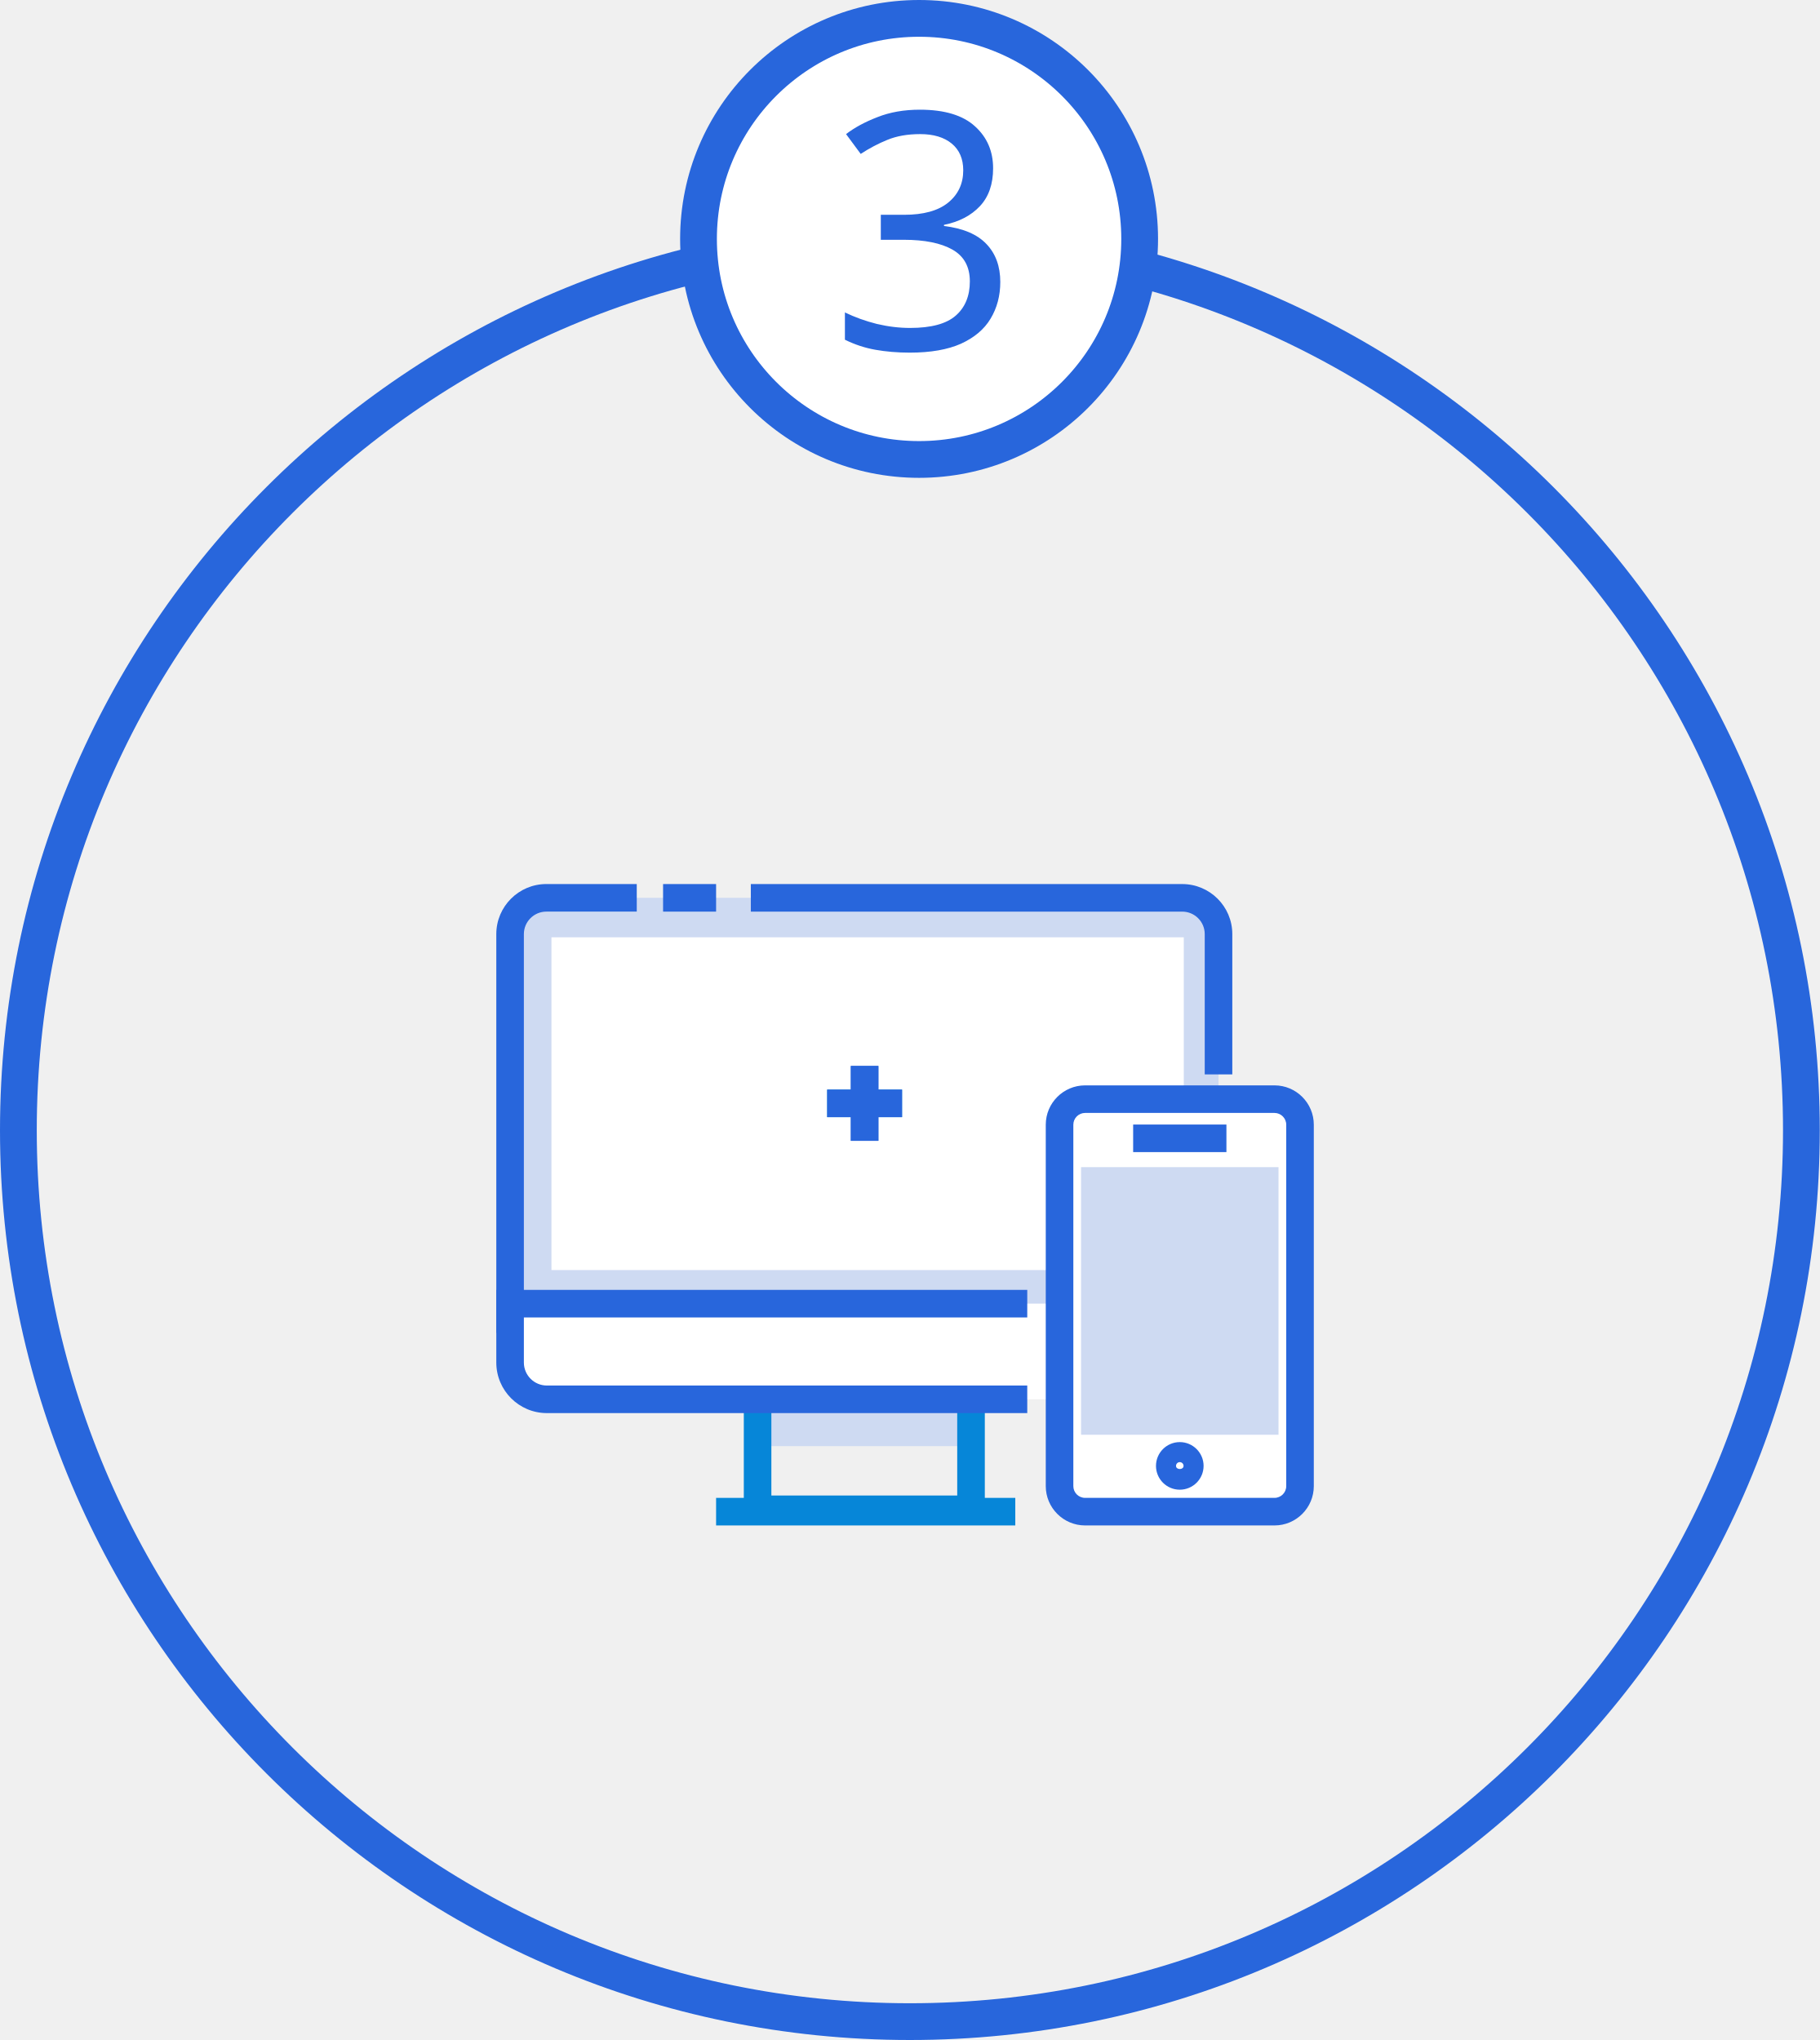
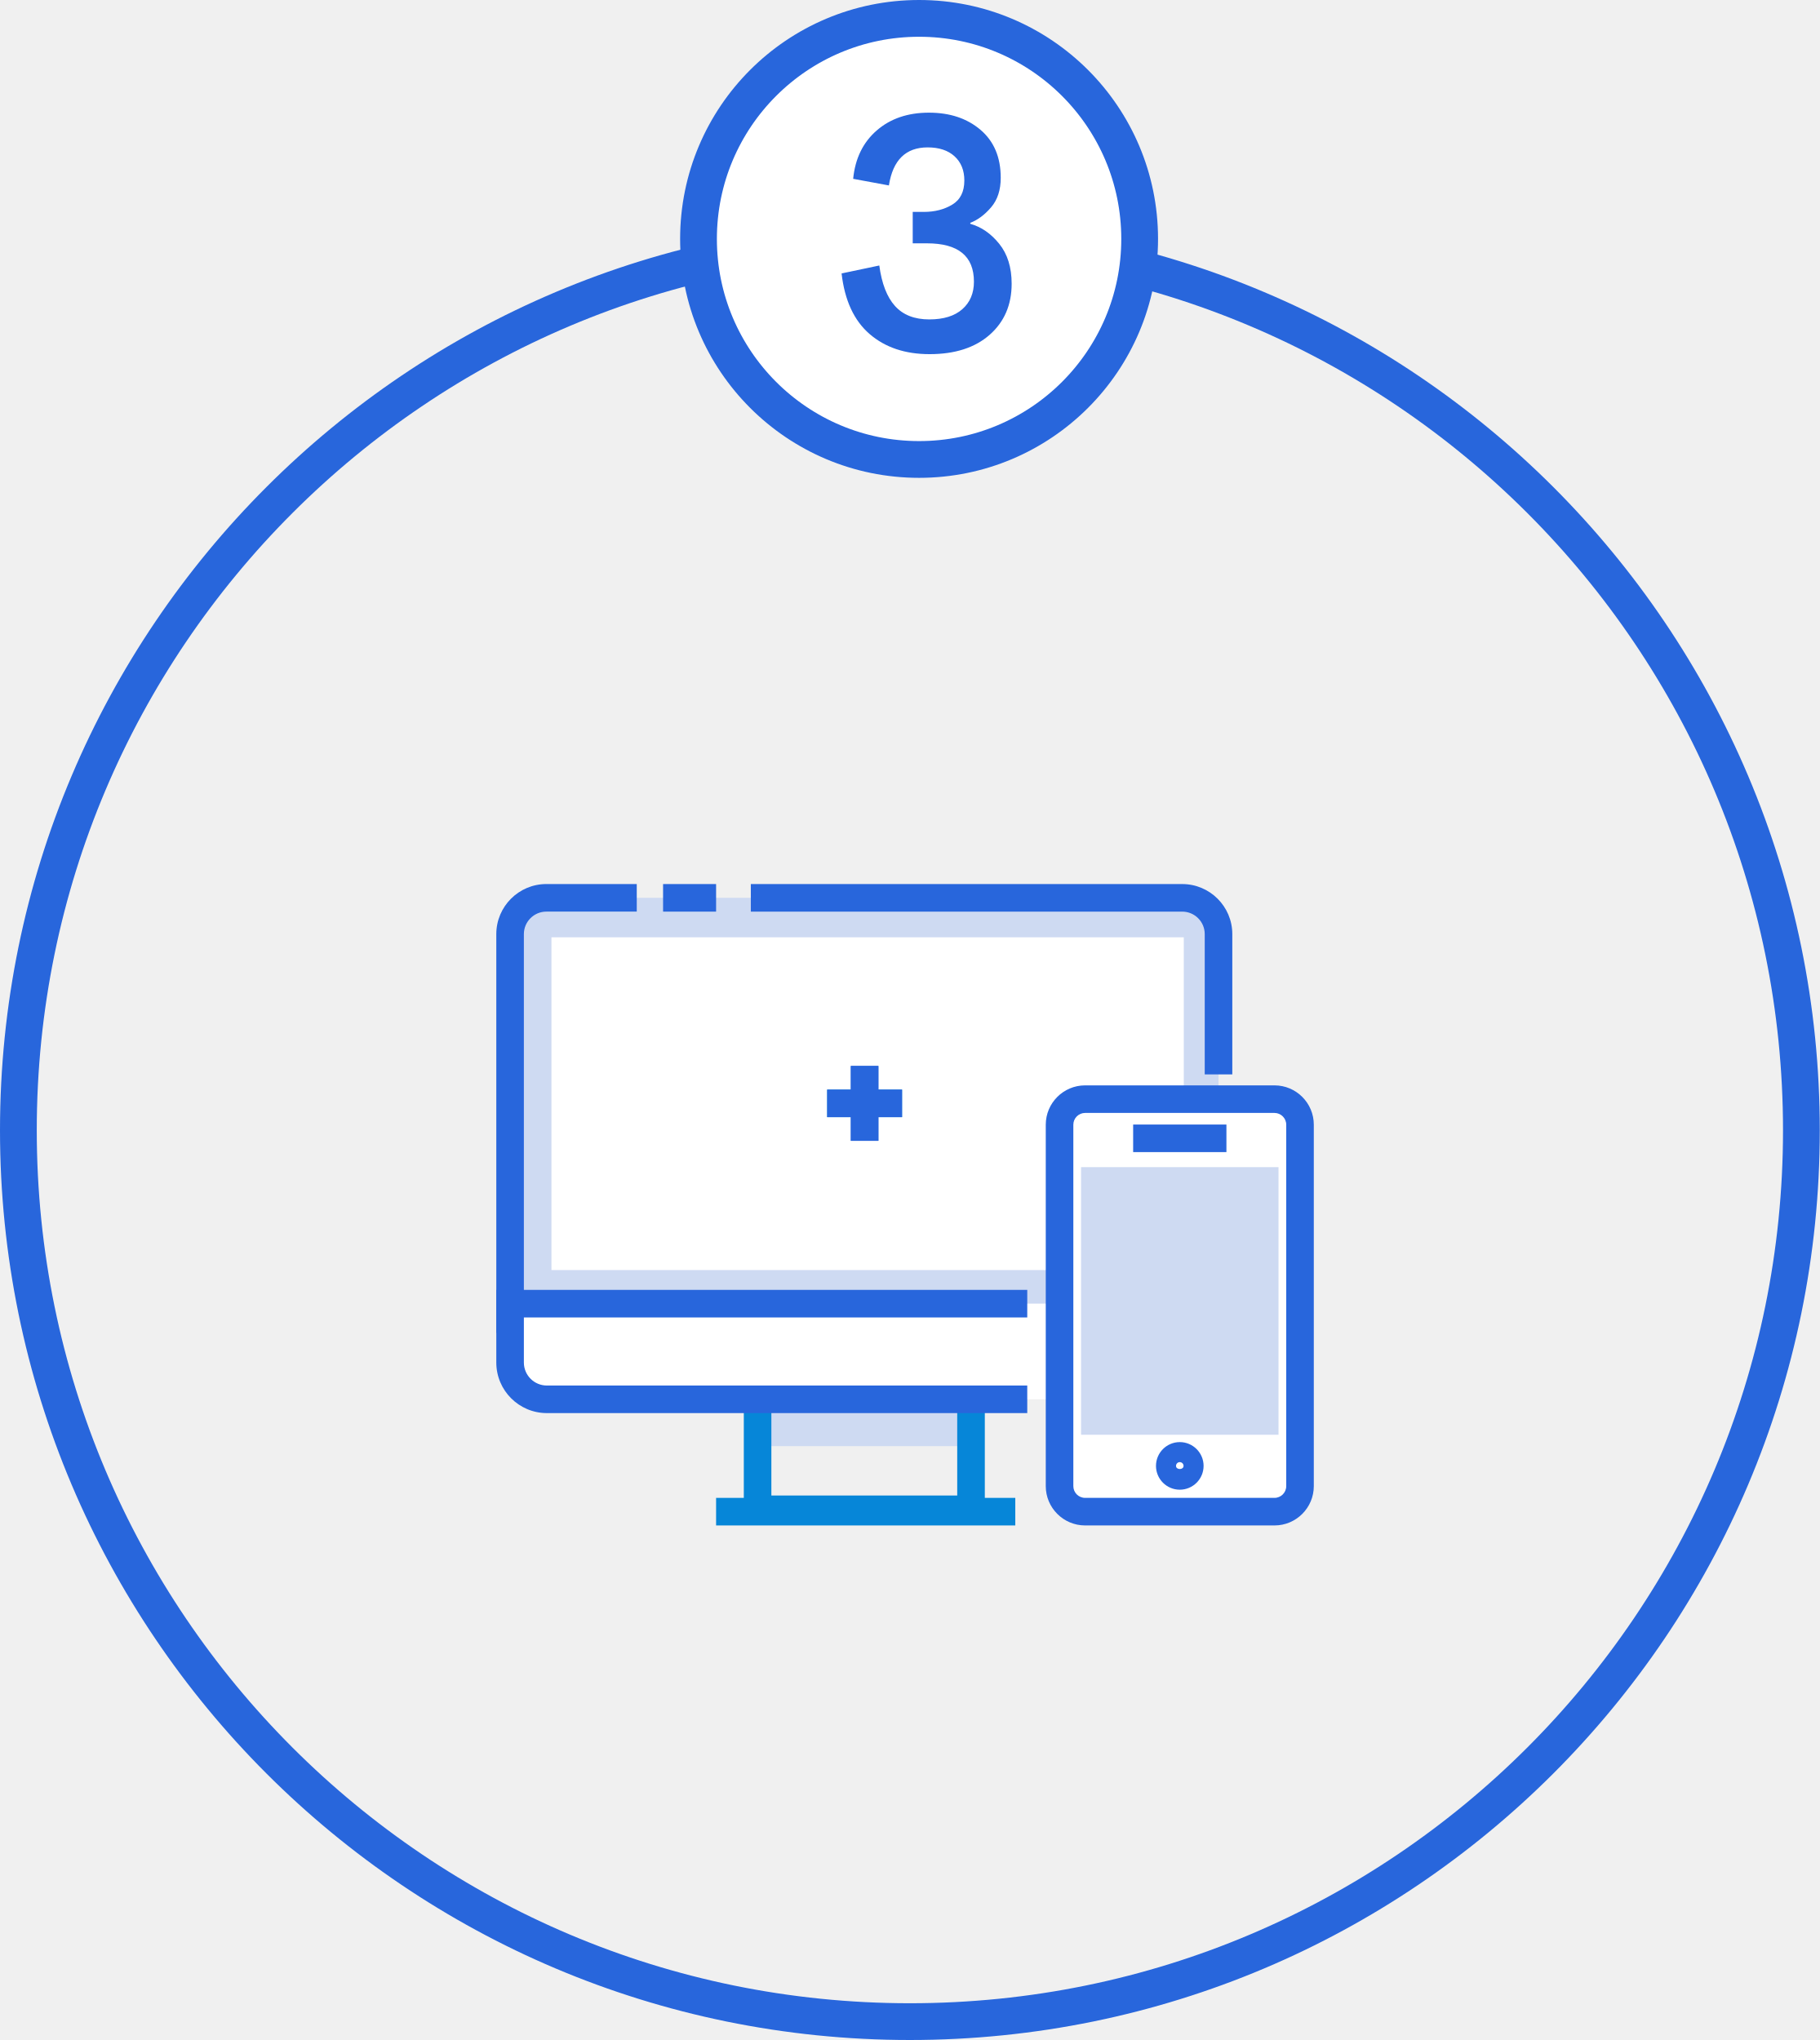
<svg xmlns="http://www.w3.org/2000/svg" width="99px" height="111px" viewBox="0 0 99 111" version="1.1">
  <defs />
  <g id="Visual-1" stroke="none" stroke-width="1" fill="none" fill-rule="evenodd">
    <g id="02_Case-Study-Portal" transform="translate(-1088, -2122)">
      <g id="solution" transform="translate(205, 2051)">
        <g id="1-copy-2" transform="translate(844, 72)">
-           <g id="portal-how-3" transform="translate(40, 0)">
+           <g id="Group-30" transform="translate(40, 0)">
            <circle id="Oval-3" stroke="#2866DC" stroke-width="2" cx="48.5" cy="60.5" r="48.5" />
            <g id="Page-1" transform="translate(26, 47)">
              <path d="M39.289,23.775 L0.75,23.775 L0.75,2.825 C0.75,1.735 1.633,0.852 2.723,0.852 L37.315,0.852 C38.405,0.852 39.289,1.735 39.289,2.825 L39.289,23.775 Z" id="Fill-1" fill="#CEDAF2" />
              <path d="M40.04,10.461 L38.54,10.461 L38.54,2.825 C38.54,2.151 37.991,1.603 37.316,1.603 L13.847,1.603 L13.847,0.103 L37.316,0.103 C38.818,0.103 40.04,1.324 40.04,2.825 L40.04,10.461 Z" id="Fill-3" fill="#2866DC" />
              <polygon id="Fill-5" fill="#2866DC" points="9.073 1.603 11.957 1.603 11.957 0.103 9.073 0.103" />
              <path d="M39.29,24.525 L-0,24.525 L-0,2.825 C-0,1.324 1.222,0.102 2.724,0.102 L7.641,0.102 L7.641,1.602 L2.724,1.602 C2.049,1.602 1.5,2.151 1.5,2.825 L1.5,23.025 L39.29,23.025 L39.29,24.525 Z" id="Fill-7" fill="#2866DC" />
              <polygon id="Fill-8" fill="#FFFFFF" points="3 21.106 37.4 21.106 37.4 3 3 3" />
              <g transform="translate(18, 10)">
                <polygon id="Fill-1" fill="#0686D8" points="0 2.787 4.074 2.787 4.074 1.287 0 1.287" />
                <polygon id="Fill-2" fill="#2866DC" points="0 2.787 4.074 2.787 4.074 1.287 0 1.287" />
                <polygon id="Fill-3" fill="#2866DC" points="1.287 4.074 2.787 4.074 2.787 0 1.287 0" />
                <polygon id="Fill-4" fill="#2866DC" points="1.287 4.074 2.787 4.074 2.787 0 1.287 0" />
              </g>
              <polygon id="Fill-10" fill="#CEDAF2" points="14.214 30.686 25.825 30.686 25.825 27.249 14.214 27.249" />
              <path d="M14.964,33.373 L25.075,33.373 L25.075,28 L14.964,28 L14.964,33.373 Z M13.465,34.873 L26.576,34.873 L26.576,26.5 L13.465,26.5 L13.465,34.873 Z" id="Fill-11" fill="#0686D8" />
              <path d="M39.289,22.933 L0.75,22.933 L0.75,26.139 C0.75,27.242 1.645,28.139 2.749,28.139 L37.289,28.139 C38.394,28.139 39.289,27.242 39.289,26.139 L39.289,22.933 Z" id="Fill-12" fill="#FFFFFF" />
              <path d="M28.885,28.889 L2.75,28.889 C1.233,28.889 0,27.656 0,26.139 L0,22.184 L28.885,22.184 L28.885,23.684 L1.5,23.684 L1.5,26.139 C1.5,26.828 2.06,27.389 2.75,27.389 L28.885,27.389 L28.885,28.889 Z" id="Fill-13" fill="#2866DC" />
              <polygon id="Fill-14" fill="#0686D8" points="11.957 35.002 28.234 35.002 28.234 33.502 11.957 33.502" />
              <path d="M42.334,34.252 L32.032,34.252 C31.265,34.252 30.642,33.629 30.642,32.861 L30.642,13.197 C30.642,12.428 31.265,11.806 32.032,11.806 L42.334,11.806 C43.102,11.806 43.724,12.428 43.724,13.197 L43.724,32.861 C43.724,33.629 43.102,34.252 42.334,34.252" id="Fill-18" fill="#FFFFFF" />
              <polygon id="Fill-19" fill="#CEDAF2" points="31.812 30.067 42.554 30.067 42.554 15.506 31.812 15.506" />
              <path d="M32.033,12.557 C31.679,12.557 31.392,12.844 31.392,13.197 L31.392,32.862 C31.392,33.215 31.679,33.502 32.033,33.502 L42.334,33.502 C42.687,33.502 42.974,33.215 42.974,32.862 L42.974,13.197 C42.974,12.844 42.687,12.557 42.334,12.557 L32.033,12.557 Z M42.334,35.002 L32.033,35.002 C30.852,35.002 29.892,34.042 29.892,32.862 L29.892,13.197 C29.892,12.017 30.852,11.057 32.033,11.057 L42.334,11.057 C43.515,11.057 44.474,12.017 44.474,13.197 L44.474,32.862 C44.474,34.042 43.515,35.002 42.334,35.002 L42.334,35.002 Z" id="Fill-20" fill="#2866DC" />
              <polygon id="Fill-21" fill="#2866DC" points="34.646 14.688 39.72 14.688 39.72 13.188 34.646 13.188" />
              <path d="M37.183,31.557 C37.07,31.557 36.978,31.649 36.978,31.762 C36.978,31.989 37.388,31.989 37.388,31.762 C37.388,31.649 37.296,31.557 37.183,31.557 M37.183,33.057 C36.469,33.057 35.888,32.476 35.888,31.762 C35.888,31.048 36.469,30.467 37.183,30.467 C37.897,30.467 38.478,31.048 38.478,31.762 C38.478,32.476 37.897,33.057 37.183,33.057" id="Fill-22" fill="#2866DC" />
            </g>
            <circle id="Oval-2" stroke="#2866DC" stroke-width="2" fill="#FFFFFF" cx="49" cy="12" r="12" />
-             <text id="3" font-family="MaisonNeue-Demi, Maison Neue" font-size="18" font-weight="500" fill="#2866DC">
-               <tspan x="44.154" y="18">3</tspan>
-             </text>
+             <path d="M44.784,13.878 L46.836,13.446 C46.968,14.43 47.253,15.165 47.691,15.651 C48.129,16.137 48.75,16.38 49.554,16.38 C50.334,16.38 50.934,16.194 51.354,15.822 C51.774,15.45 51.984,14.952 51.984,14.328 C51.984,12.936 51.132,12.24 49.428,12.24 L48.654,12.24 L48.654,10.53 L49.266,10.53 C49.854,10.53 50.367,10.398 50.805,10.134 C51.243,9.87 51.462,9.432 51.462,8.82 C51.462,8.268 51.285,7.83 50.931,7.506 C50.577,7.182 50.088,7.02 49.464,7.02 C48.276,7.02 47.574,7.71 47.358,9.09 L45.414,8.73 C45.522,7.626 45.948,6.75 46.692,6.102 C47.436,5.454 48.384,5.13 49.536,5.13 C50.676,5.13 51.612,5.442 52.344,6.066 C53.076,6.69 53.442,7.56 53.442,8.676 C53.442,9.336 53.268,9.87 52.92,10.278 C52.572,10.686 52.194,10.968 51.786,11.124 L51.786,11.178 C52.386,11.346 52.911,11.709 53.361,12.267 C53.811,12.825 54.036,13.548 54.036,14.436 C54.036,15.588 53.637,16.515 52.839,17.217 C52.041,17.919 50.952,18.27 49.572,18.27 C48.24,18.27 47.151,17.904 46.305,17.172 C45.459,16.44 44.952,15.342 44.784,13.878 Z" id="3" fill="#2866DC" />
          </g>
        </g>
      </g>
    </g>
  </g>
</svg>
